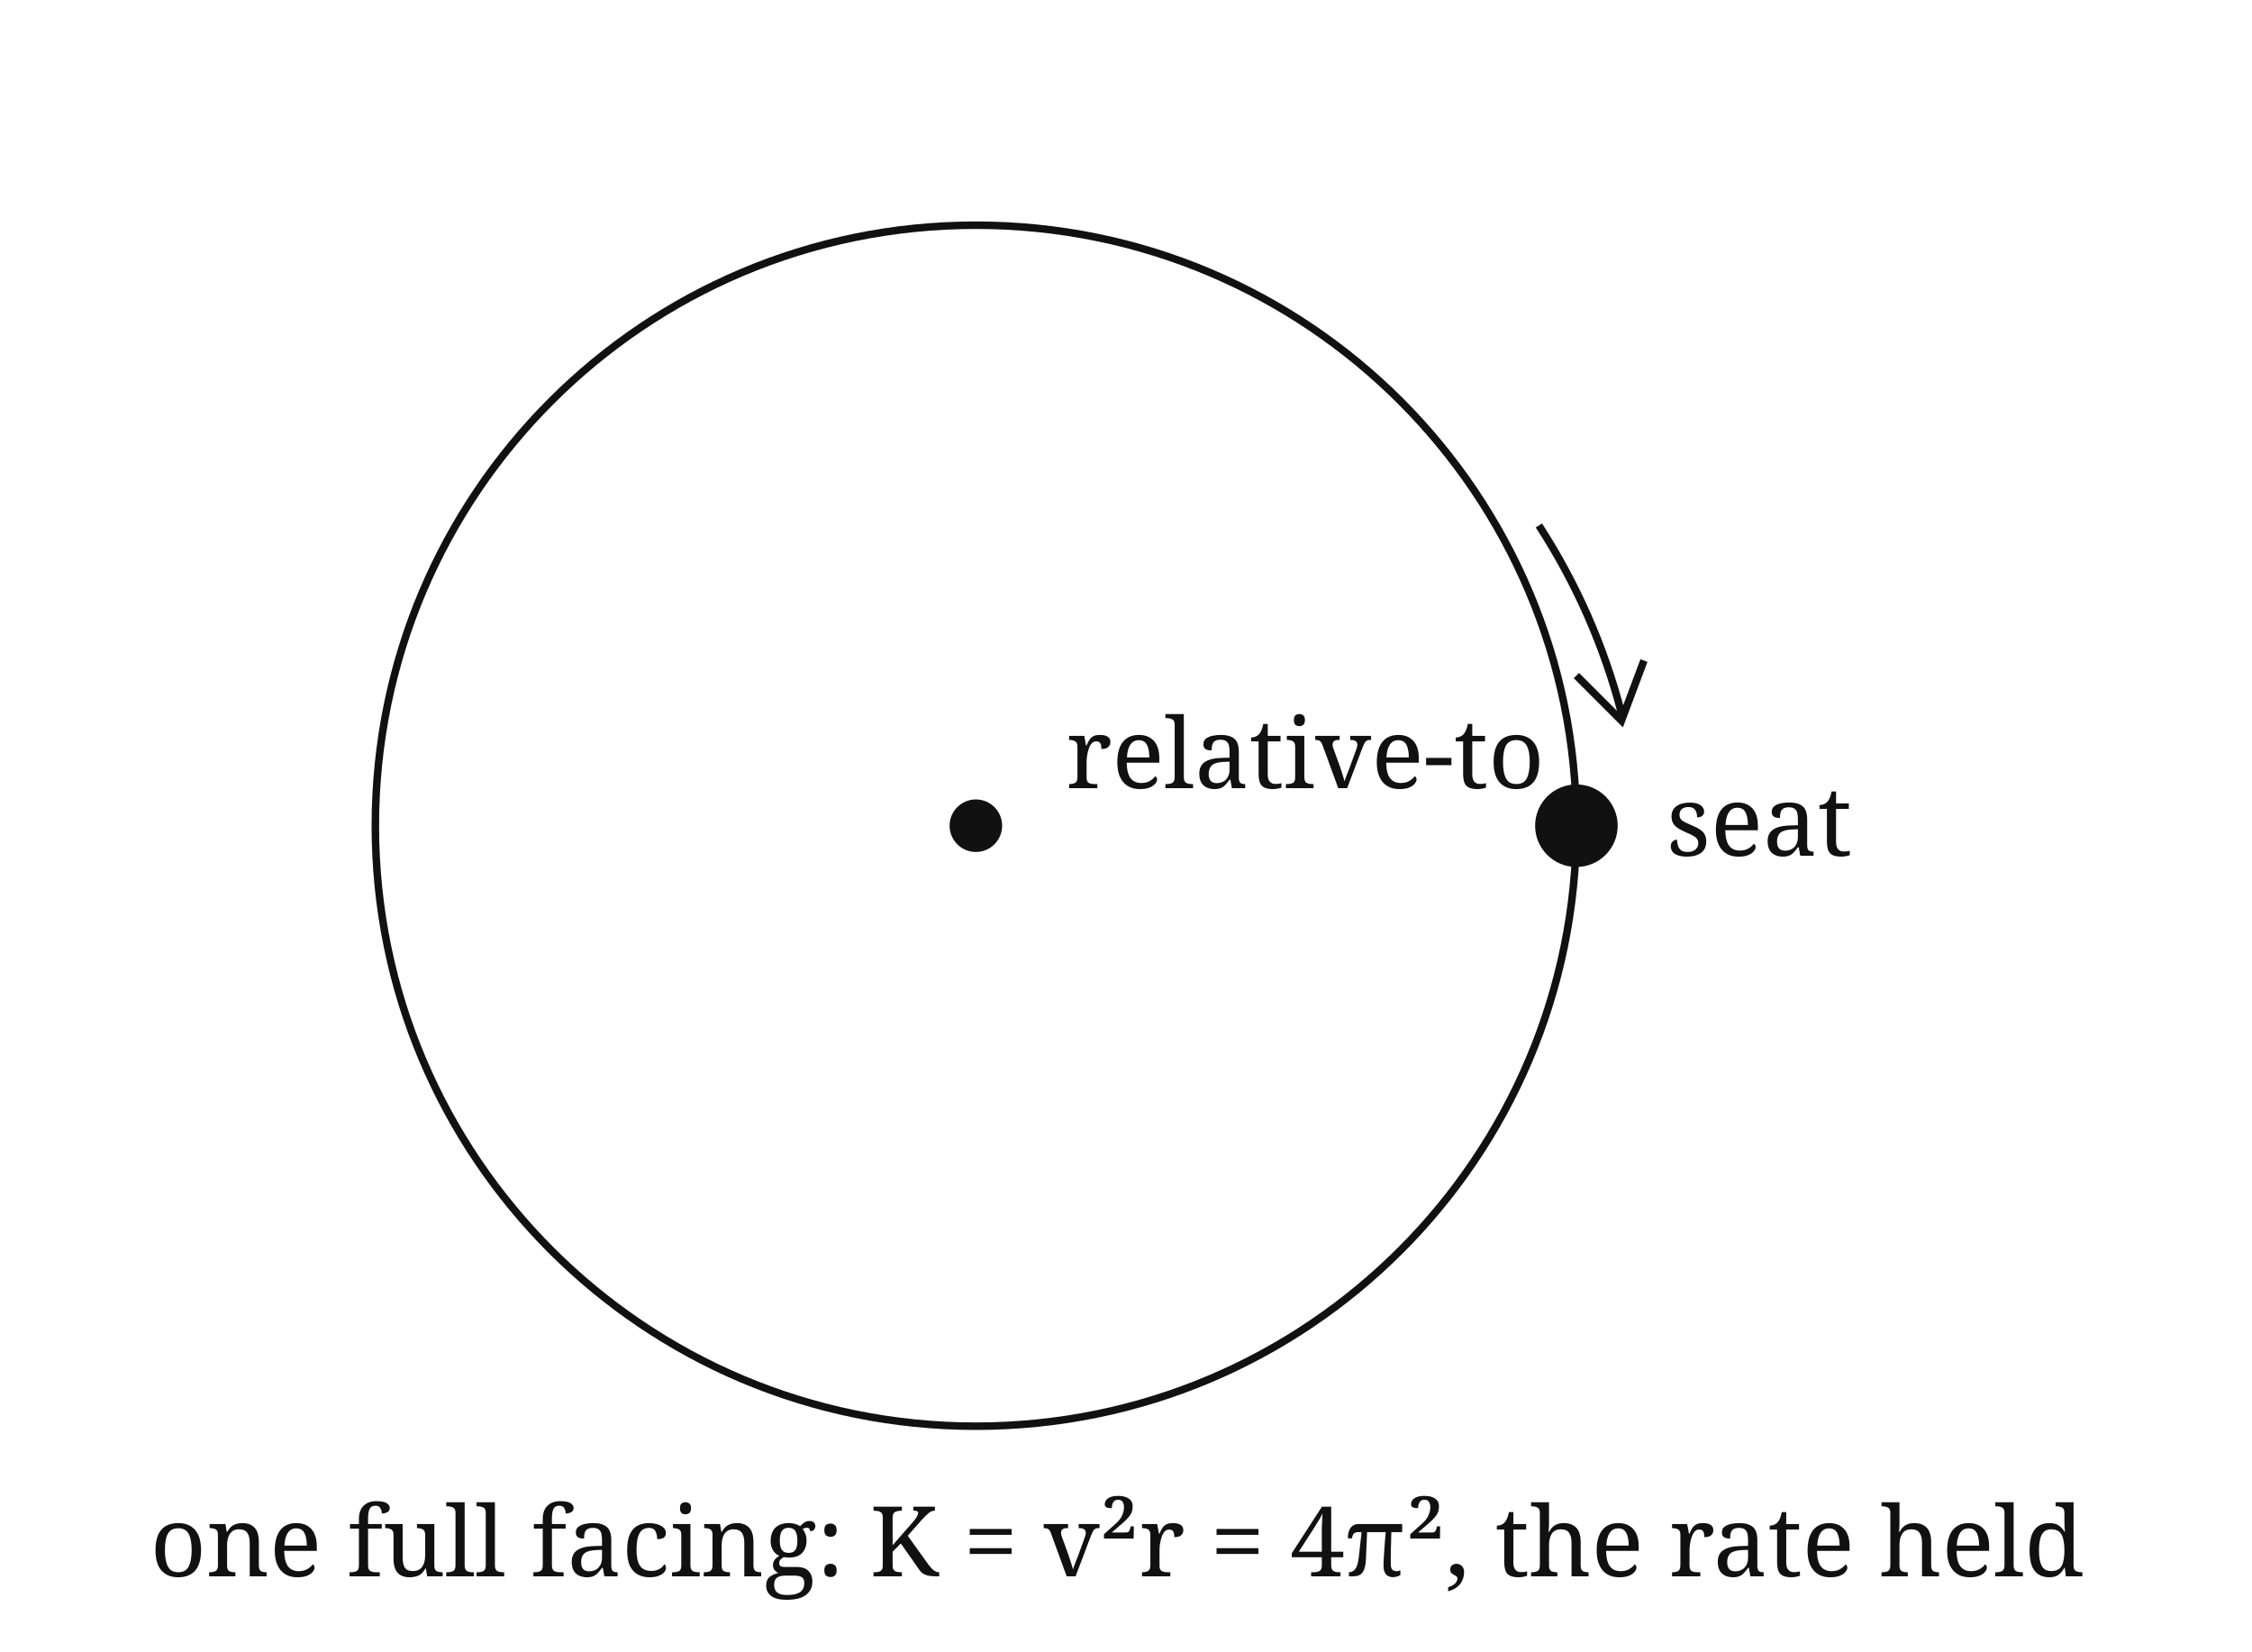
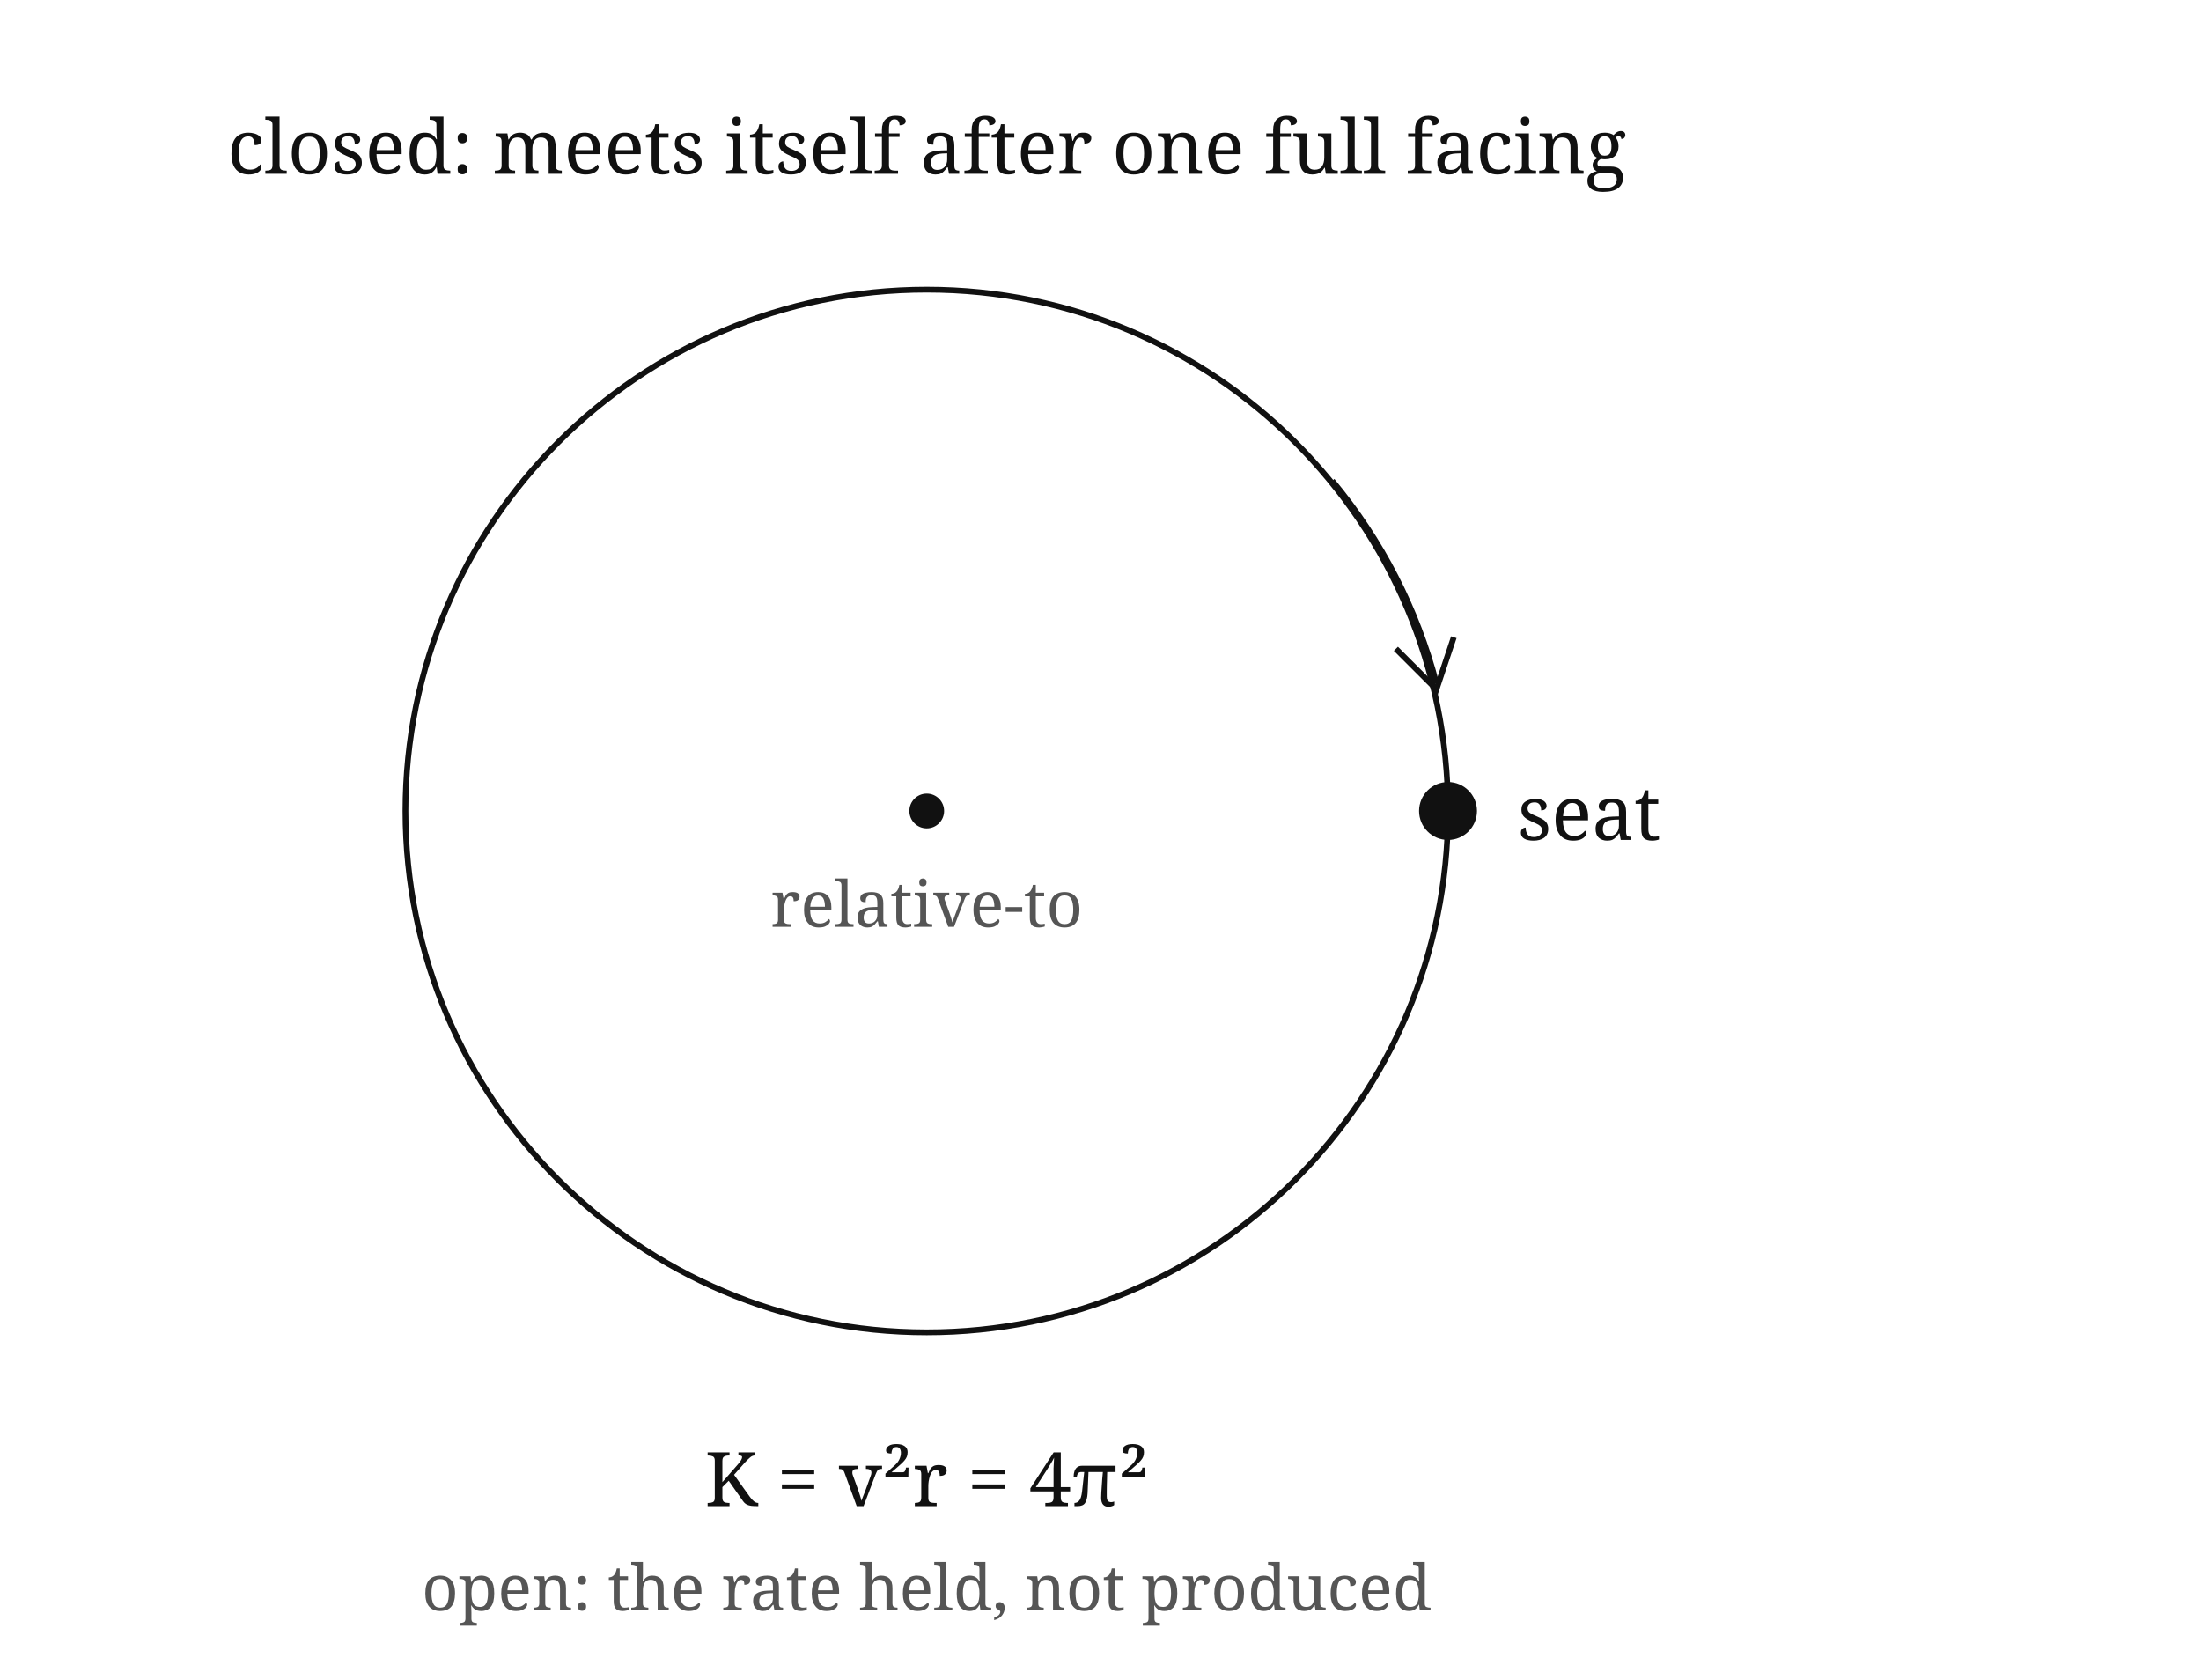
- <svg xmlns="http://www.w3.org/2000/svg" viewBox="0 0 300 220" width="300">
+ <svg xmlns="http://www.w3.org/2000/svg" viewBox="0 0 380 290" width="380" font-family="Georgia,serif" font-size="13" fill="#111">
  <g stroke="#111" fill="none">
-     <circle cx="130" cy="110" r="80" />
-     <circle cx="130" cy="110" r="3" fill="#111" />
-     <circle cx="210" cy="110" r="5" fill="#111" />
-     <path d="M 205 70 A 85 85 0 0 1 216 95" />
-     <path d="M210 90 l6 6 l3 -8" />
+     <circle cx="160" cy="140" r="90" />
+     <path d="M 230 83 A 90 90 0 0 1 248 118" />
+     <path d="M241 112 l7 7 l3 -9" />
  </g>
-   <g font-family="Georgia,serif" font-size="13" fill="#111">
-     <text x="222" y="114">seat</text>
-     <text x="142" y="105">relative-to</text>
-     <text x="20" y="210">one full facing: K = v²r = 4π², the rate held</text>
-   </g>
+   <circle cx="160" cy="140" r="3" />
+   <circle cx="250" cy="140" r="5" />
+   <text x="262" y="145">seat</text>
+   <text x="160" y="30" text-anchor="middle">closed: meets itself after one full facing</text>
+   <text x="160" y="160" text-anchor="middle" font-size="11" fill="#555">relative-to</text>
+   <text x="160" y="260" text-anchor="middle">K = v²r = 4π²</text>
+   <text x="160" y="278" text-anchor="middle" font-size="11" fill="#555">open: the rate held, not produced</text>
</svg>
